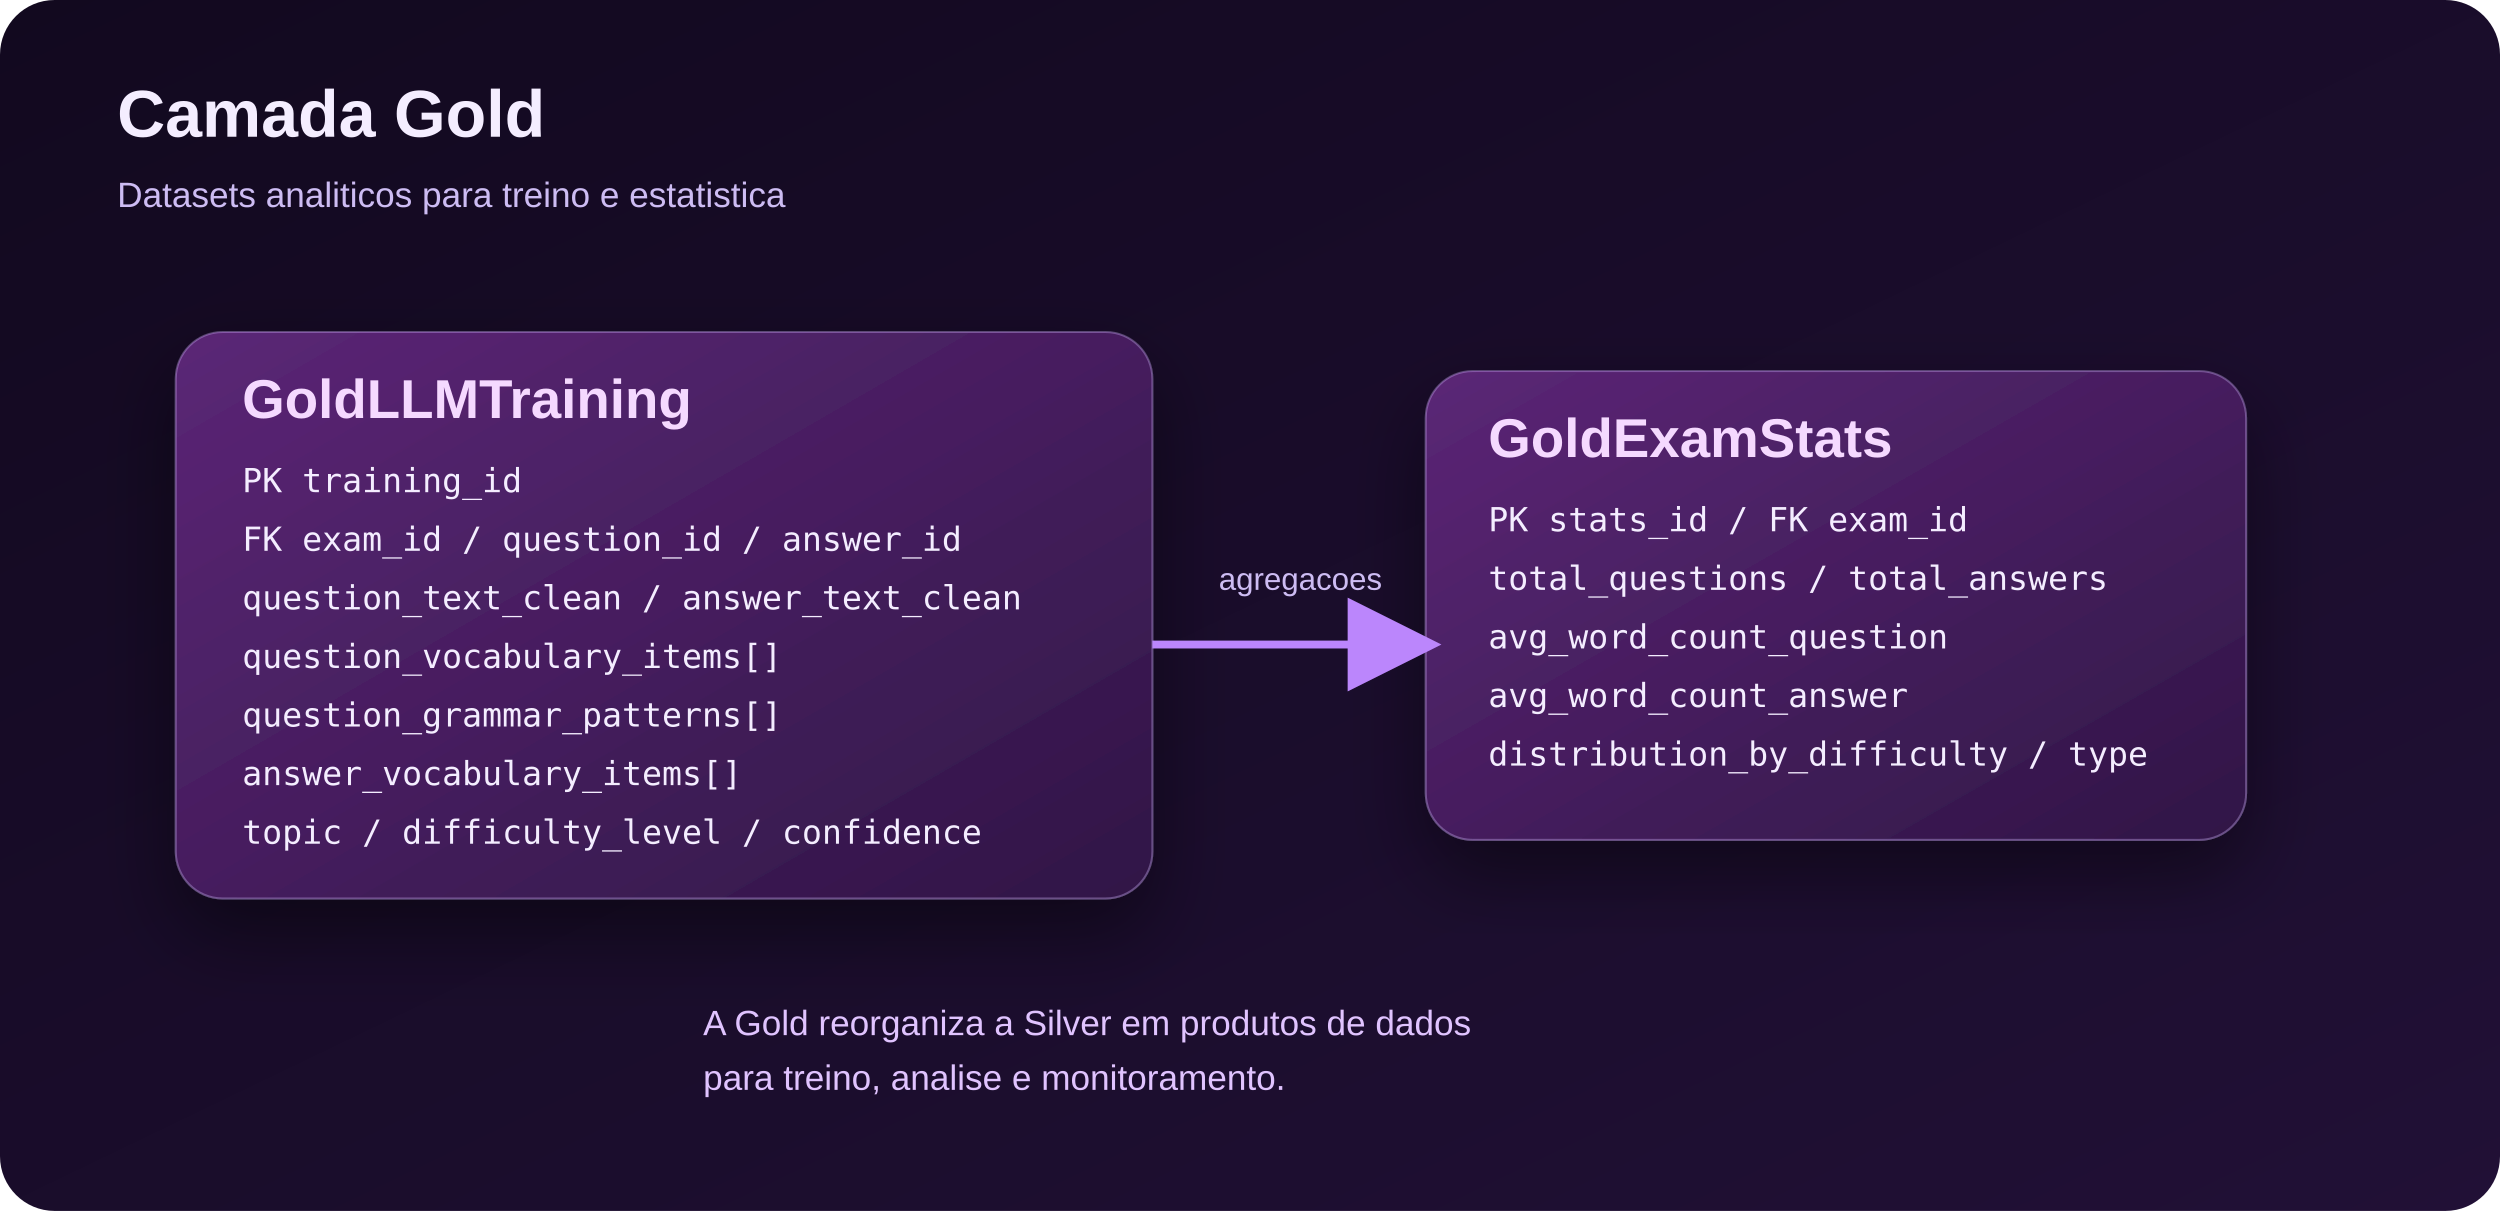
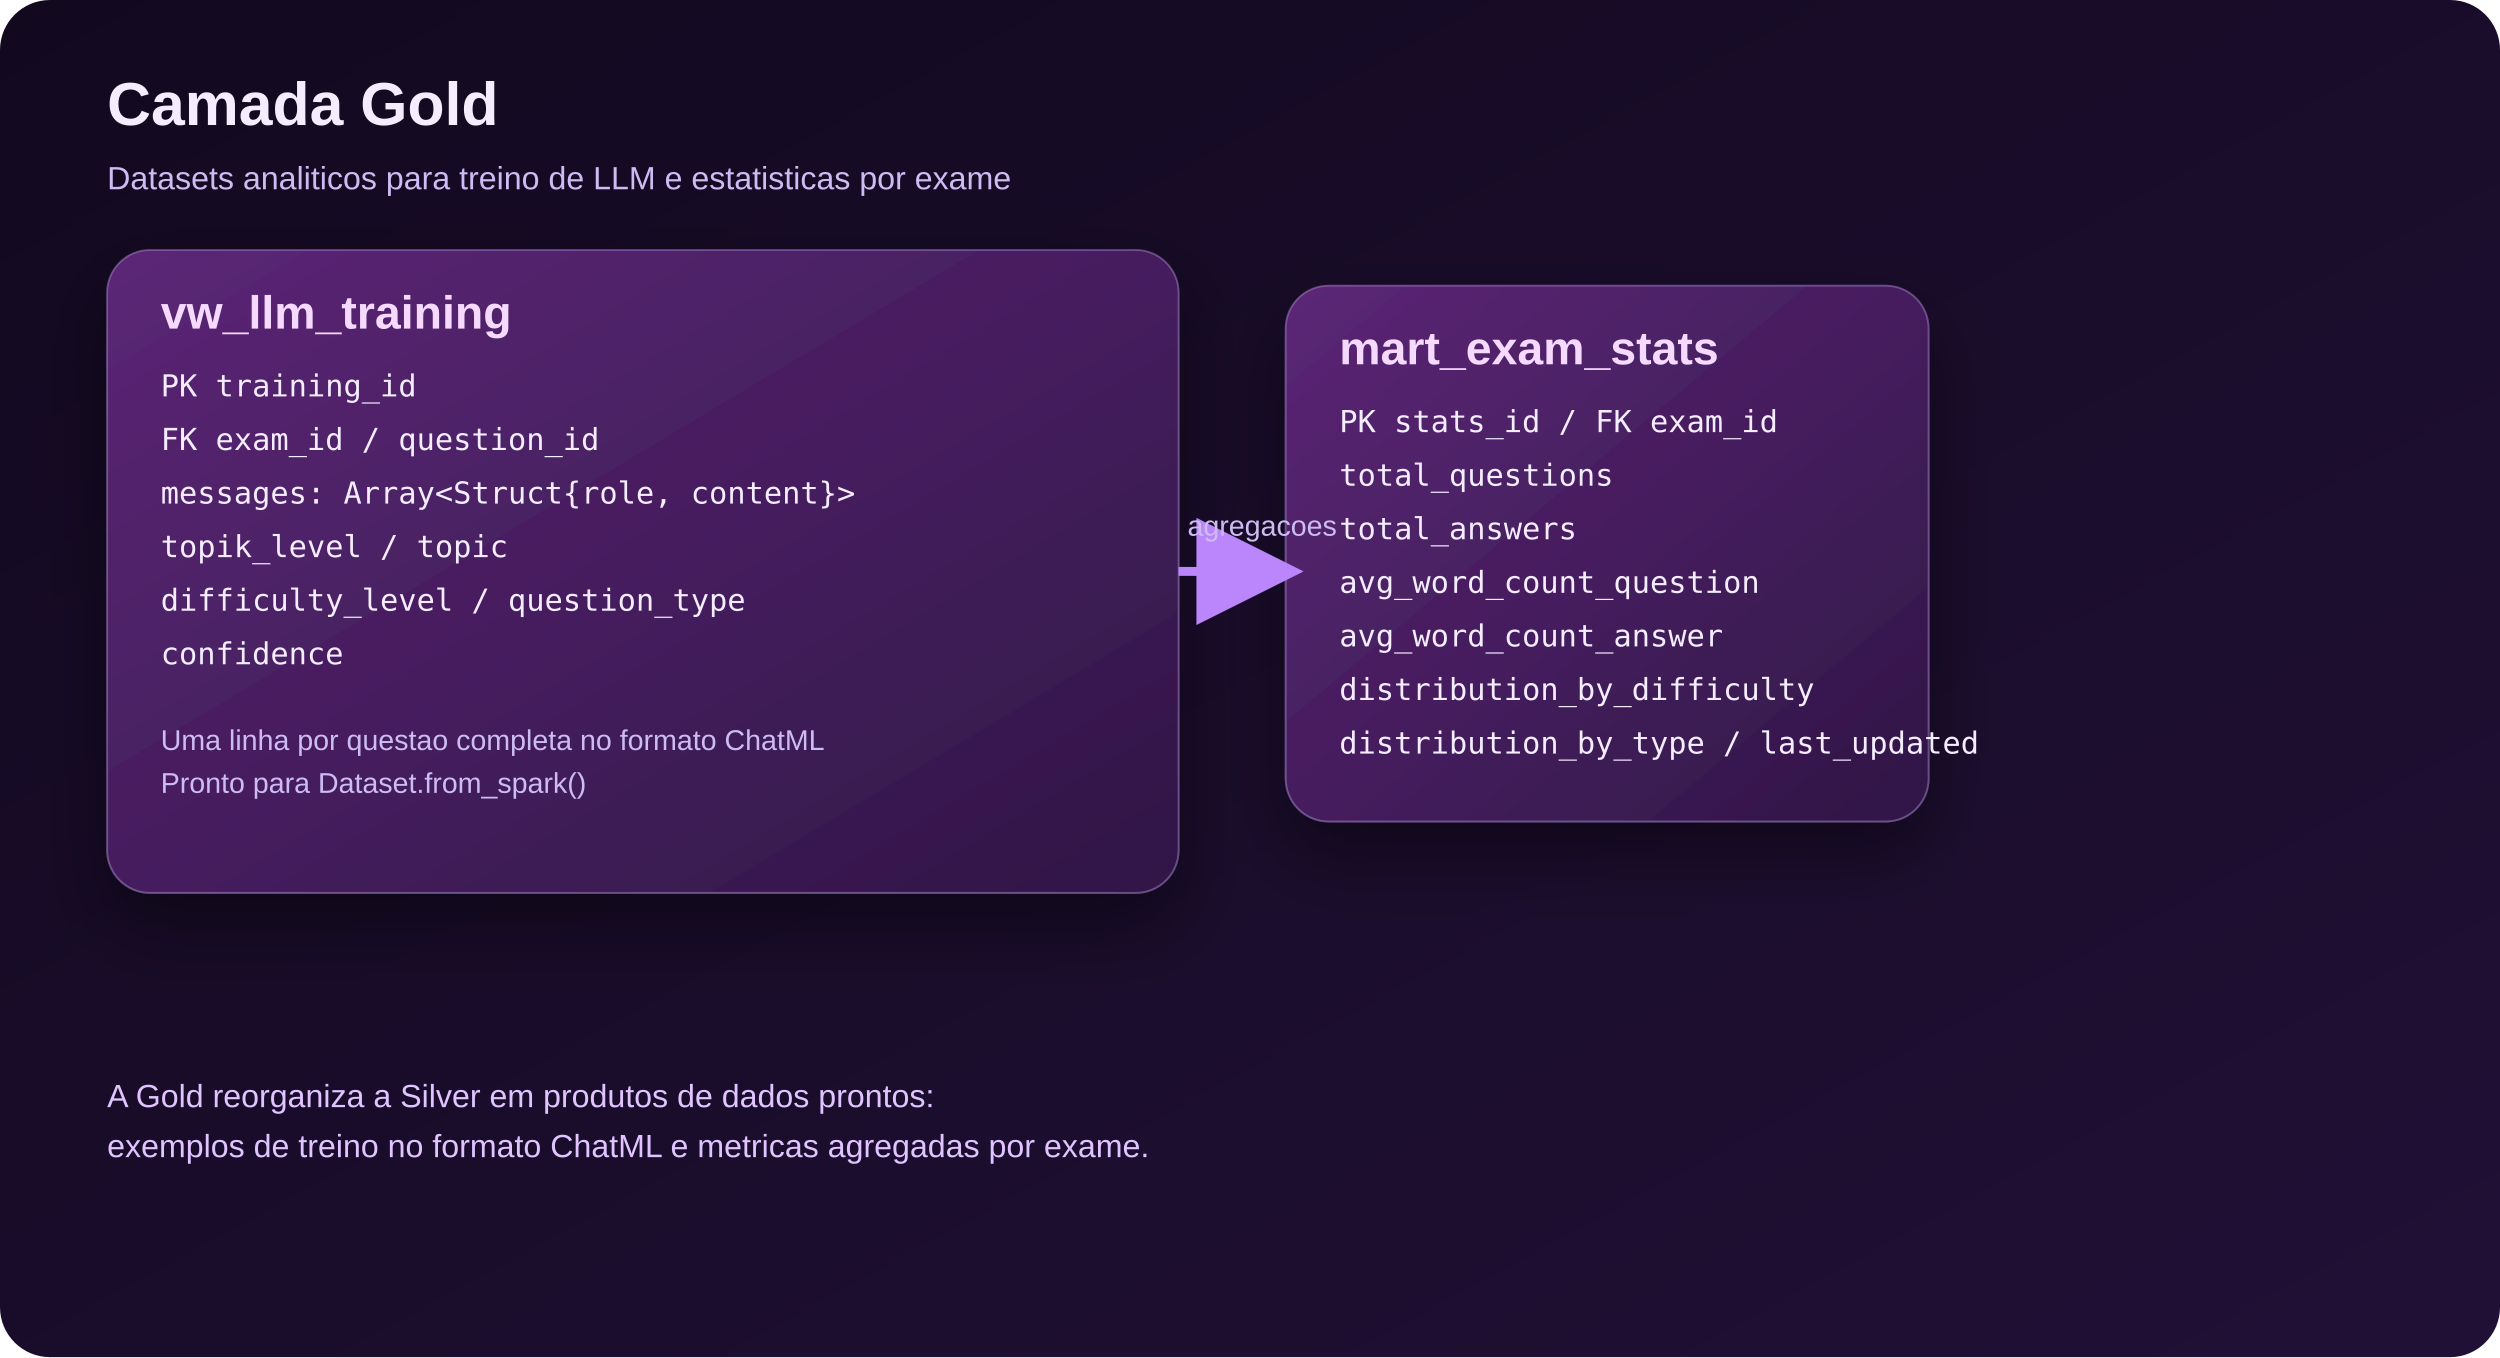
- <svg xmlns="http://www.w3.org/2000/svg" width="1280" height="620" viewBox="0 0 1280 620" role="img" aria-labelledby="title desc">
+ <svg xmlns="http://www.w3.org/2000/svg" width="1400" height="760" viewBox="0 0 1400 760" role="img" aria-labelledby="title desc">
  <defs>
    <linearGradient id="bg" x1="0" y1="0" x2="1" y2="1">
      <stop offset="0%" stop-color="#12091f" />
      <stop offset="100%" stop-color="#211036" />
    </linearGradient>
    <linearGradient id="card" x1="0" y1="0" x2="1" y2="1">
      <stop offset="0%" stop-color="#5b2676" />
      <stop offset="100%" stop-color="#301646" />
    </linearGradient>
    <filter id="shadow" x="-20%" y="-20%" width="140%" height="140%">
      <feDropShadow dx="0" dy="18" stdDeviation="20" flood-color="#05020a" flood-opacity="0.45" />
    </filter>
    <marker id="arrow" markerWidth="12" markerHeight="12" refX="10" refY="6" orient="auto">
      <path d="M0,0 L12,6 L0,12 Z" fill="#bb86fc" />
    </marker>
  </defs>
-   <rect width="1280" height="620" fill="url(#bg)" rx="28" />
+   <rect width="1400" height="760" fill="url(#bg)" rx="28" />
  <text x="60" y="70" fill="#f4edff" font-size="34" font-family="Segoe UI, Arial, sans-serif" font-weight="700">Camada Gold</text>
-   <text x="60" y="106" fill="#cdbcf3" font-size="18" font-family="Segoe UI, Arial, sans-serif">Datasets analiticos para treino e estatistica</text>
-   <rect x="90" y="170" width="500" height="290" rx="24" fill="url(#card)" stroke="#d5b2ff" stroke-opacity="0.36" filter="url(#shadow)" />
-   <text x="124" y="214" fill="#f5d9ff" font-size="28" font-family="Segoe UI, Arial, sans-serif" font-weight="700">GoldLLMTraining</text>
-   <text x="124" y="252" fill="#f4edff" font-size="17" font-family="Consolas, monospace">PK training_id</text>
-   <text x="124" y="282" fill="#f4edff" font-size="17" font-family="Consolas, monospace">FK exam_id / question_id / answer_id</text>
-   <text x="124" y="312" fill="#f4edff" font-size="17" font-family="Consolas, monospace">question_text_clean / answer_text_clean</text>
-   <text x="124" y="342" fill="#f4edff" font-size="17" font-family="Consolas, monospace">question_vocabulary_items[]</text>
-   <text x="124" y="372" fill="#f4edff" font-size="17" font-family="Consolas, monospace">question_grammar_patterns[]</text>
-   <text x="124" y="402" fill="#f4edff" font-size="17" font-family="Consolas, monospace">answer_vocabulary_items[]</text>
-   <text x="124" y="432" fill="#f4edff" font-size="17" font-family="Consolas, monospace">topic / difficulty_level / confidence</text>
-   <rect x="730" y="190" width="420" height="240" rx="24" fill="url(#card)" stroke="#d5b2ff" stroke-opacity="0.36" filter="url(#shadow)" />
-   <text x="762" y="234" fill="#f5d9ff" font-size="28" font-family="Segoe UI, Arial, sans-serif" font-weight="700">GoldExamStats</text>
-   <text x="762" y="272" fill="#f4edff" font-size="17" font-family="Consolas, monospace">PK stats_id / FK exam_id</text>
-   <text x="762" y="302" fill="#f4edff" font-size="17" font-family="Consolas, monospace">total_questions / total_answers</text>
-   <text x="762" y="332" fill="#f4edff" font-size="17" font-family="Consolas, monospace">avg_word_count_question</text>
-   <text x="762" y="362" fill="#f4edff" font-size="17" font-family="Consolas, monospace">avg_word_count_answer</text>
-   <text x="762" y="392" fill="#f4edff" font-size="17" font-family="Consolas, monospace">distribution_by_difficulty / type</text>
-   <path d="M590 330 C640 330, 670 330, 730 330" stroke="#bb86fc" stroke-width="4" fill="none" marker-end="url(#arrow)" />
-   <text x="624" y="302" fill="#cdbcf3" font-size="16" font-family="Segoe UI, Arial, sans-serif">agregacoes</text>
-   <text x="360" y="530" fill="#e0c3ff" font-size="18" font-family="Segoe UI, Arial, sans-serif">A Gold reorganiza a Silver em produtos de dados</text>
-   <text x="360" y="558" fill="#e0c3ff" font-size="18" font-family="Segoe UI, Arial, sans-serif">para treino, analise e monitoramento.</text>
+   <text x="60" y="106" fill="#cdbcf3" font-size="18" font-family="Segoe UI, Arial, sans-serif">Datasets analiticos para treino de LLM e estatisticas por exame</text>
+   <rect x="60" y="140" width="600" height="360" rx="24" fill="url(#card)" stroke="#d5b2ff" stroke-opacity="0.36" filter="url(#shadow)" />
+   <text x="90" y="184" fill="#f5d9ff" font-size="26" font-family="Segoe UI, Arial, sans-serif" font-weight="700">vw_llm_training</text>
+   <text x="90" y="222" fill="#f4edff" font-size="17" font-family="Consolas, monospace">PK training_id</text>
+   <text x="90" y="252" fill="#f4edff" font-size="17" font-family="Consolas, monospace">FK exam_id / question_id</text>
+   <text x="90" y="282" fill="#f4edff" font-size="17" font-family="Consolas, monospace">messages: Array&lt;Struct{role, content}&gt;</text>
+   <text x="90" y="312" fill="#f4edff" font-size="17" font-family="Consolas, monospace">topik_level / topic</text>
+   <text x="90" y="342" fill="#f4edff" font-size="17" font-family="Consolas, monospace">difficulty_level / question_type</text>
+   <text x="90" y="372" fill="#f4edff" font-size="17" font-family="Consolas, monospace">confidence</text>
+   <text x="90" y="420" fill="#cdbcf3" font-size="16" font-family="Segoe UI, Arial, sans-serif">Uma linha por questao completa no formato ChatML</text>
+   <text x="90" y="444" fill="#cdbcf3" font-size="16" font-family="Segoe UI, Arial, sans-serif">Pronto para Dataset.from_spark()</text>
+   <rect x="720" y="160" width="360" height="300" rx="24" fill="url(#card)" stroke="#d5b2ff" stroke-opacity="0.36" filter="url(#shadow)" />
+   <text x="750" y="204" fill="#f5d9ff" font-size="26" font-family="Segoe UI, Arial, sans-serif" font-weight="700">mart_exam_stats</text>
+   <text x="750" y="242" fill="#f4edff" font-size="17" font-family="Consolas, monospace">PK stats_id / FK exam_id</text>
+   <text x="750" y="272" fill="#f4edff" font-size="17" font-family="Consolas, monospace">total_questions</text>
+   <text x="750" y="302" fill="#f4edff" font-size="17" font-family="Consolas, monospace">total_answers</text>
+   <text x="750" y="332" fill="#f4edff" font-size="17" font-family="Consolas, monospace">avg_word_count_question</text>
+   <text x="750" y="362" fill="#f4edff" font-size="17" font-family="Consolas, monospace">avg_word_count_answer</text>
+   <text x="750" y="392" fill="#f4edff" font-size="17" font-family="Consolas, monospace">distribution_by_difficulty</text>
+   <text x="750" y="422" fill="#f4edff" font-size="17" font-family="Consolas, monospace">distribution_by_type / last_updated</text>
+   <path d="M660 320 C690 320, 700 320, 720 320" stroke="#bb86fc" stroke-width="5" fill="none" marker-end="url(#arrow)" />
+   <text x="665" y="300" fill="#cdbcf3" font-size="16" font-family="Segoe UI, Arial, sans-serif">agregacoes</text>
+   <text x="60" y="620" fill="#e0c3ff" font-size="18" font-family="Segoe UI, Arial, sans-serif">A Gold reorganiza a Silver em produtos de dados prontos:</text>
+   <text x="60" y="648" fill="#e0c3ff" font-size="18" font-family="Segoe UI, Arial, sans-serif">exemplos de treino no formato ChatML e metricas agregadas por exame.</text>
</svg>
